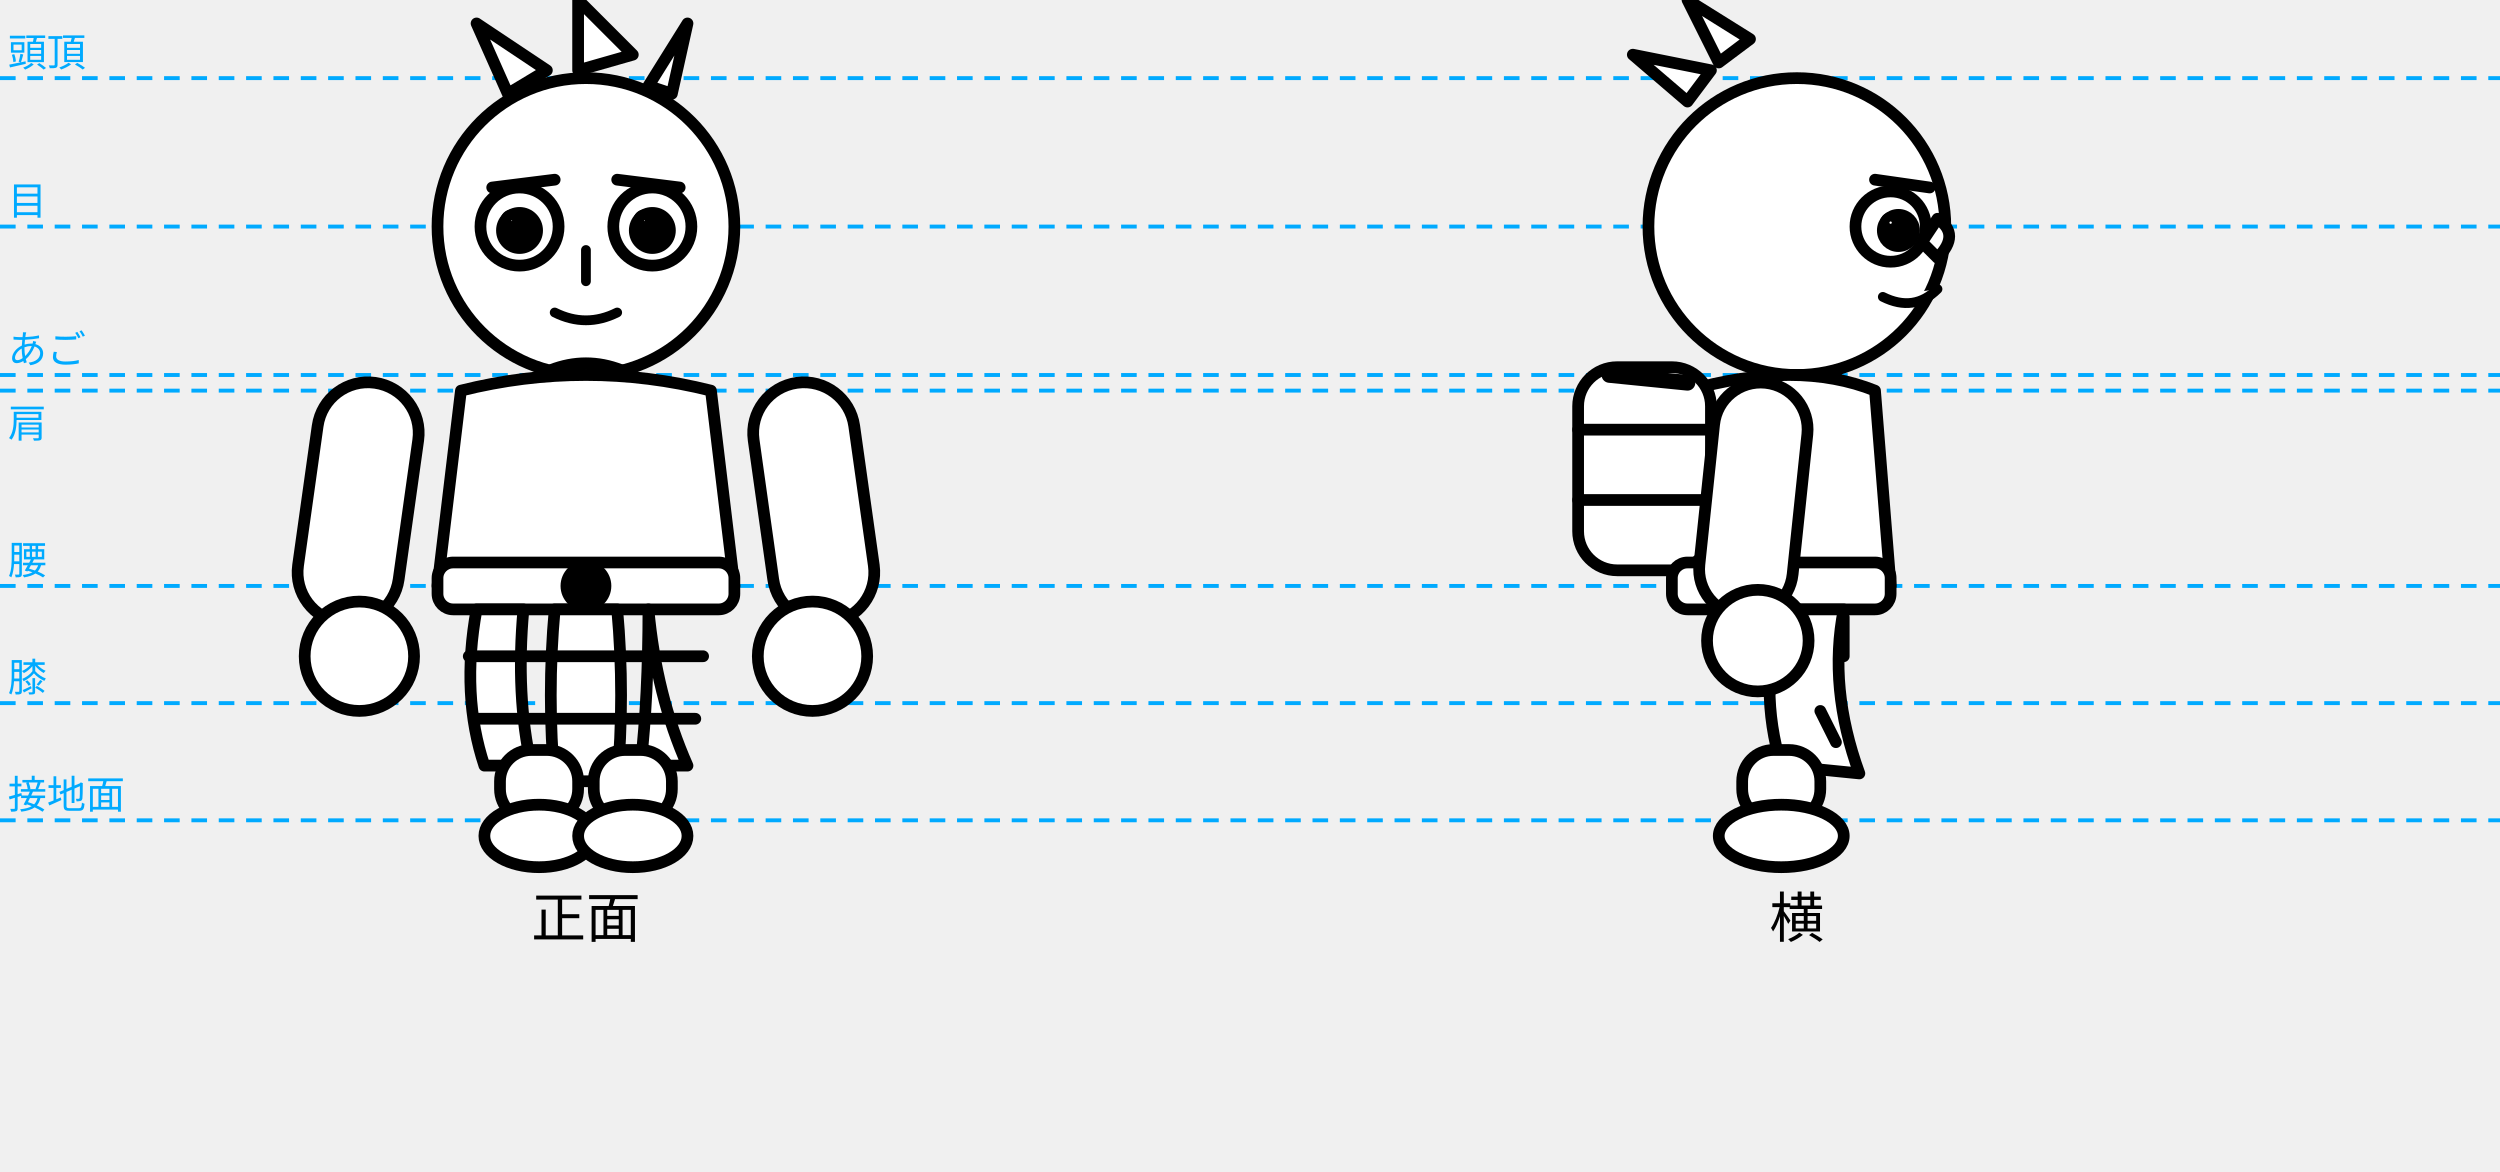
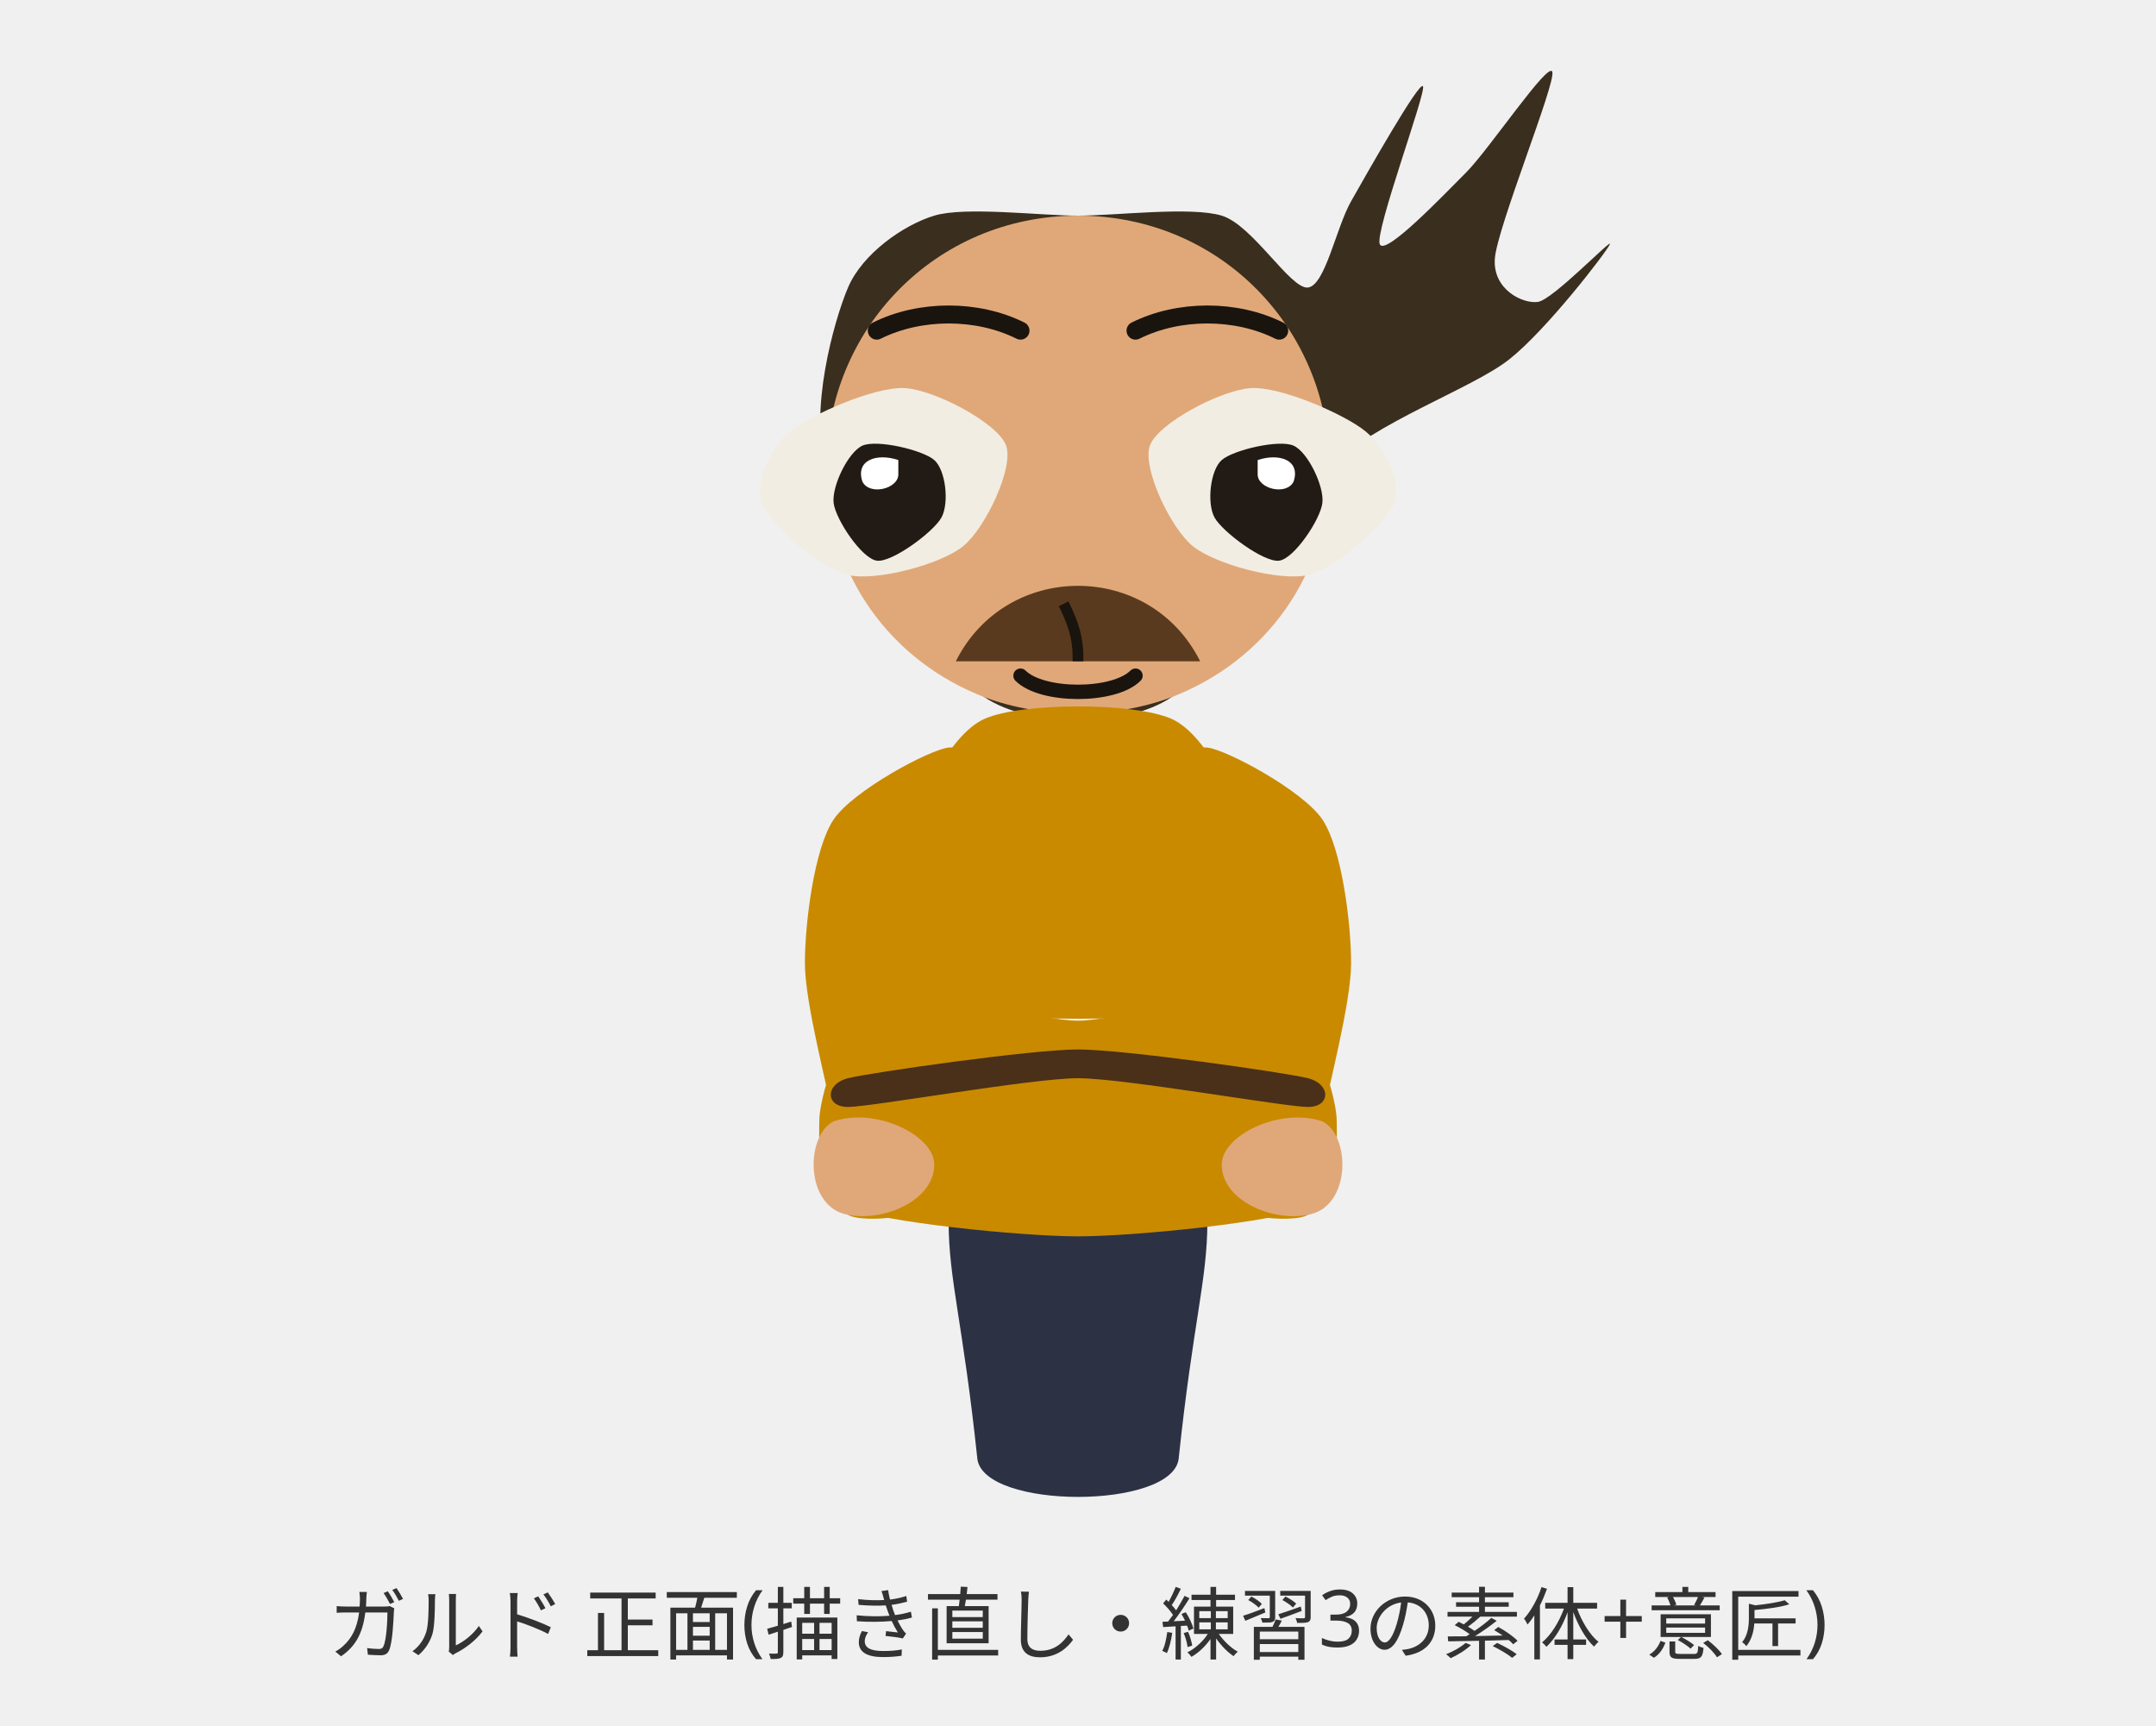
- <svg xmlns="http://www.w3.org/2000/svg" viewBox="0 0 640 300" width="640" height="300">
-   <g stroke="#0af" stroke-width="1" stroke-dasharray="4,3">
-     <line x1="0" y1="20" x2="640" y2="20" />
-     <line x1="0" y1="58" x2="640" y2="58" />
-     <line x1="0" y1="96" x2="640" y2="96" />
-     <line x1="0" y1="100" x2="640" y2="100" />
-     <line x1="0" y1="150" x2="640" y2="150" />
-     <line x1="0" y1="180" x2="640" y2="180" />
-     <line x1="0" y1="210" x2="640" y2="210" />
+ <svg xmlns="http://www.w3.org/2000/svg" viewBox="0 -20 300 240" width="300" height="240">
+   <g fill="#3a2e1e" stroke="none">
+     <path d="M150.0,10.0 C155.3,10.0 165.7,8.7 170.0,10.0 C174.3,11.3 179.6,20.3 182.0,20.0 C184.4,19.7 185.9,11.7 188.0,8.0 C190.1,4.3 197.5,-8.8 198.0,-8.0 C198.5,-7.2 191.2,12.4 192.0,14.0 C192.8,15.6 200.8,7.2 204.0,4.0 C207.2,0.8 215.5,-11.6 216.0,-10.0 C216.5,-8.4 208.3,11.7 208.0,16.0 C207.7,20.3 211.9,22.3 214.0,22.0 C216.1,21.7 224.5,12.9 224.0,14.0 C223.5,15.1 215.2,25.9 210.0,30.0 C204.8,34.1 191.3,38.7 185.0,45.0 C178.7,51.3 169.4,72.7 163.0,77.0 C156.6,81.3 143.4,81.3 137.0,77.0 C130.6,72.7 117.5,52.6 115.0,45.0 C112.5,37.4 116.0,24.7 118.0,20.0 C120.0,15.3 125.7,11.3 130.0,10.0 C134.3,8.7 144.7,10.0 150.0,10.0 Z" />
  </g>
-   <g font-family="sans-serif" font-size="10" fill="#0af">
-     <text x="2" y="17">頭頂</text>
-     <text x="2" y="55">目</text>
-     <text x="2" y="93">あご</text>
-     <text x="2" y="112">肩</text>
-     <text x="2" y="147">腰</text>
-     <text x="2" y="177">膝</text>
-     <text x="2" y="207">接地面</text>
+   <g fill="#e0a878" stroke="none">
+     <path d="M150,10 C170,10 185,26 185,45 C185,60 176,72 163,77 C155,80 145,80 137,77 C124,72 115,60 115,45 C115,26 130,10 150,10 Z" />
  </g>
-   <g fill="#fff" stroke="#000" stroke-width="3" stroke-linejoin="round" stroke-linecap="round">
-     <path d="M130,24 L122,6 L140,18 Z" />
-     <path d="M148,18 L148,0 L162,14 Z" />
-     <path d="M166,22 L176,6 L172,24 Z" />
-     <circle cx="150" cy="58" r="38" />
-     <path d="M126,48 L142,46" stroke-width="3" />
-     <path d="M158,46 L174,48" stroke-width="3" />
-     <circle cx="133" cy="58" r="10" />
-     <circle cx="133" cy="59" r="4.5" fill="#000" />
-     <circle cx="131" cy="56.5" r="1.4" fill="#fff" />
-     <circle cx="167" cy="58" r="10" />
-     <circle cx="167" cy="59" r="4.5" fill="#000" />
-     <circle cx="165" cy="56.5" r="1.4" fill="#fff" />
-     <path d="M150,64 L150,72" stroke-width="2.5" />
-     <path d="M142,80 Q150,84 158,80" stroke-width="2.5" />
-     <rect x="140" y="96" width="20" height="6" />
-     <path d="M132,100 Q150,86 168,100" stroke-width="3" fill="none" />
-     <path d="M118,100 Q150,92 182,100 L188,150 Q150,160 112,150 Z" />
-     <rect x="112" y="144" width="76" height="12" rx="4" />
-     <circle cx="150" cy="150" r="5" fill="#000" />
-     <path d="M122,156 Q118,178 124,196 L136,196 Q132,178 134,156 Z" />
-     <path d="M142,156 Q140,178 142,200 L158,200 Q160,178 158,156 Z" />
-     <path d="M166,156 Q168,178 176,196 L164,196 Q166,178 166,156 Z" />
-     <path d="M120,168 L180,168" stroke-width="3" />
-     <path d="M122,184 L178,184" stroke-width="3" />
-     <rect x="83" y="98" width="26" height="62" rx="13" transform="rotate(8 96 98)" />
-     <rect x="191" y="98" width="26" height="62" rx="13" transform="rotate(-8 204 98)" />
-     <circle cx="92" cy="168" r="14" />
-     <circle cx="208" cy="168" r="14" />
-     <rect x="128" y="192" width="20" height="18" rx="8" />
-     <rect x="152" y="192" width="20" height="18" rx="8" />
-     <ellipse cx="138" cy="214" rx="14" ry="8" />
-     <ellipse cx="162" cy="214" rx="14" ry="8" />
+   <path d="M133,72 C140,58 160,58 167,72" fill="#5a3a1e" stroke="none" />
+   <g fill="#c98a00" stroke="none">
+     <path d="M137.0,80.0 C142.2,77.7 157.8,77.7 163.0,80.0 C168.2,82.3 172.4,92.6 174.0,96.0 C175.6,99.4 174.8,100.6 174.0,104.0 C173.2,107.4 173.9,117.7 168.0,120.0 C162.1,122.3 137.9,122.3 132.0,120.0 C126.0,117.7 126.8,107.4 126.0,104.0 C125.2,100.6 124.4,99.4 126.0,96.0 C127.6,92.6 131.8,82.3 137.0,80.0 Z" />
+     <path d="M168.0,84.0 C170.7,84.3 181.3,90.0 184.0,94.0 C186.7,98.0 188.0,108.4 188.0,114.0 C188.0,119.6 184.8,131.3 184.0,136.0 C183.2,140.7 184.1,147.7 182.0,149.0 C179.9,150.3 169.6,149.3 168.0,146.0 C166.4,142.7 170.5,131.2 170.0,124.0 C169.5,116.8 164.3,97.3 164.0,92.0 C163.7,86.7 165.3,83.7 168.0,84.0 Z" />
+     <path d="M132.0,84.0 C129.3,84.3 118.7,90.0 116.0,94.0 C113.3,98.0 112.0,108.4 112.0,114.0 C112.0,119.6 115.2,131.3 116.0,136.0 C116.8,140.7 115.9,147.7 118.0,149.0 C120.1,150.3 130.4,149.3 132.0,146.0 C133.6,142.7 129.5,131.2 130.0,124.0 C130.5,116.8 135.7,97.3 136.0,92.0 C136.3,86.7 134.7,83.7 132.0,84.0 Z" />
  </g>
-   <text x="150" y="240" text-anchor="middle" font-family="sans-serif" font-size="14">正面</text>
-   <g fill="#fff" stroke="#000" stroke-width="3" stroke-linejoin="round" stroke-linecap="round">
-     <path d="M432,26 L418,14 L438,18 Z" />
-     <path d="M440,16 L432,0 L448,10 Z" />
-     <circle cx="460" cy="58" r="38" />
-     <path d="M496,56 Q502,60 496,66 L492,62 Z" />
-     <path d="M480,46 L494,48" stroke-width="3" />
-     <circle cx="484" cy="58" r="9" />
-     <circle cx="486" cy="59" r="4" fill="#000" />
-     <circle cx="484" cy="57" r="1.2" fill="#fff" />
-     <path d="M482,76 Q490,80 496,74" stroke-width="2.5" />
-     <rect x="450" y="96" width="20" height="6" />
-     <path d="M432,100 Q460,92 480,100 L484,150 Q460,160 428,150 Z" />
-     <rect x="404" y="94" width="34" height="52" rx="10" />
-     <path d="M404,110 L438,110" stroke-width="3" />
-     <path d="M404,128 L438,128" stroke-width="3" />
-     <path d="M432,98 L412,96" stroke-width="4" />
-     <rect x="428" y="144" width="56" height="12" rx="4" />
-     <path d="M456,156 Q450,176 456,196 L476,198 Q468,176 472,156 Z" />
-     <path d="M472,158 L472,168" stroke-width="3" />
-     <path d="M466,182 L470,190" stroke-width="3" />
-     <rect x="440" y="98" width="24" height="60" rx="12" transform="rotate(6 452 98)" />
-     <circle cx="450" cy="164" r="13" />
-     <rect x="446" y="192" width="20" height="18" rx="8" />
-     <ellipse cx="456" cy="214" rx="16" ry="8" />
+   <g fill="#2c3244" stroke="none">
+     <path d="M144.0,140.0 C160.0,140.0 168.0,140.0 168.0,150.0 C168.0,158.0 166.0,164.0 164.0,183.0 C163.0,190.0 137.0,190.0 136.0,183.0 C134.0,164.0 132.0,158.0 132.0,150.0 C132.0,140.0 128.0,140.0 144.0,140.0 Z" />
  </g>
-   <text x="460" y="240" text-anchor="middle" font-family="sans-serif" font-size="14">横</text>
+   <g fill="#c98a00" stroke="none">
+     <path d="M128.0,118.0 C124.0,118.2 119.8,121.8 118.0,124.0 C116.2,126.2 114.0,133.0 114.0,136.0 C114.0,139.0 113.5,146.0 118.0,148.0 C122.5,150.0 142.0,152.0 150.0,152.0 C158.0,152.0 177.5,150.0 182.0,148.0 C186.5,146.0 186.0,139.0 186.0,136.0 C186.0,133.0 183.8,126.2 182.0,124.0 C180.2,121.8 176.0,118.2 172.0,118.0 C168.0,117.8 155.5,122.0 150.0,122.0 C144.5,122.0 132.0,117.8 128.0,118.0 Z" />
+   </g>
+   <g fill="#4a3018" stroke="none">
+     <path d="M118.0,130.0 C121.2,129.2 143.6,126.0 150.0,126.0 C156.4,126.0 178.8,129.2 182.0,130.0 C185.2,130.8 185.2,134.0 182.0,134.0 C178.8,134.0 156.4,130.0 150.0,130.0 C143.6,130.0 121.2,134.0 118.0,134.0 C114.8,134.0 114.8,130.8 118.0,130.0 Z" />
+   </g>
+   <g fill="#e0a878" stroke="none">
+     <path d="M184,136 C188,138 188,148 182,149 C177,150 170,147 170,142 C170,138 178,134 184,136 Z" />
+     <path d="M116,136 C112,138 112,148 118,149 C123,150 130,147 130,142 C130,138 122,134 116,136 Z" />
+   </g>
+   <g fill="#f2ede3" stroke="none">
+     <path d="M160.0,42.0 C161.1,38.9 169.8,34.3 174.0,34.0 C178.2,33.7 187.2,37.7 190.0,40.0 C192.8,42.3 195.1,47.2 194.0,50.0 C192.9,52.8 186.0,59.1 182.0,60.0 C178.0,60.9 169.1,58.5 166.0,56.0 C162.9,53.5 158.9,45.1 160.0,42.0 Z" />
+     <path d="M140.0,42.0 C138.9,38.9 130.2,34.3 126.0,34.0 C121.8,33.7 112.8,37.7 110.0,40.0 C107.2,42.3 104.9,47.2 106.0,50.0 C107.1,52.8 114.0,59.1 118.0,60.0 C122.0,60.9 130.9,58.5 134.0,56.0 C137.1,53.5 141.1,45.1 140.0,42.0 Z" />
+   </g>
+   <g fill="#221a14" stroke="none">
+     <path d="M170.0,44.0 C171.6,42.6 178.0,41.1 180.0,42.0 C182.0,42.9 184.3,47.7 184.0,50.0 C183.7,52.3 180.1,57.7 178.0,58.0 C175.9,58.3 170.1,54.0 169.0,52.0 C167.9,50.0 168.4,45.4 170.0,44.0 Z" />
+     <path d="M130.0,44.0 C128.4,42.6 122.0,41.1 120.0,42.0 C118.0,42.9 115.7,47.7 116.0,50.0 C116.3,52.3 119.9,57.7 122.0,58.0 C124.1,58.3 129.9,54.0 131.0,52.0 C132.1,50.0 131.6,45.4 130.0,44.0 Z" />
+   </g>
+   <g fill="#fff" stroke="none">
+     <path d="M175,44 C178,43 181,44 180,47 C179,49 175,48 175,46 Z" />
+     <path d="M125,44 C122,43 119,44 120,47 C121,49 125,48 125,46 Z" />
+   </g>
+   <g fill="none" stroke="#1a140f" stroke-width="2.5" stroke-linecap="round">
+     <path d="M158,26 C164,23 172,23 178,26" />
+     <path d="M142,26 C136,23 128,23 122,26" />
+   </g>
+   <path d="M148,64 C150,68 150,70 150,72" fill="none" stroke="#1a140f" stroke-width="1.5" />
+   <path d="M142,74 C145,77 155,77 158,74" fill="none" stroke="#1a140f" stroke-width="2" stroke-linecap="round" />
+   <text x="150" y="210" text-anchor="middle" font-family="sans-serif" font-size="11" fill="#333">ガルド 正面(描き直し・練習3の素体+意匠)</text>
</svg>
